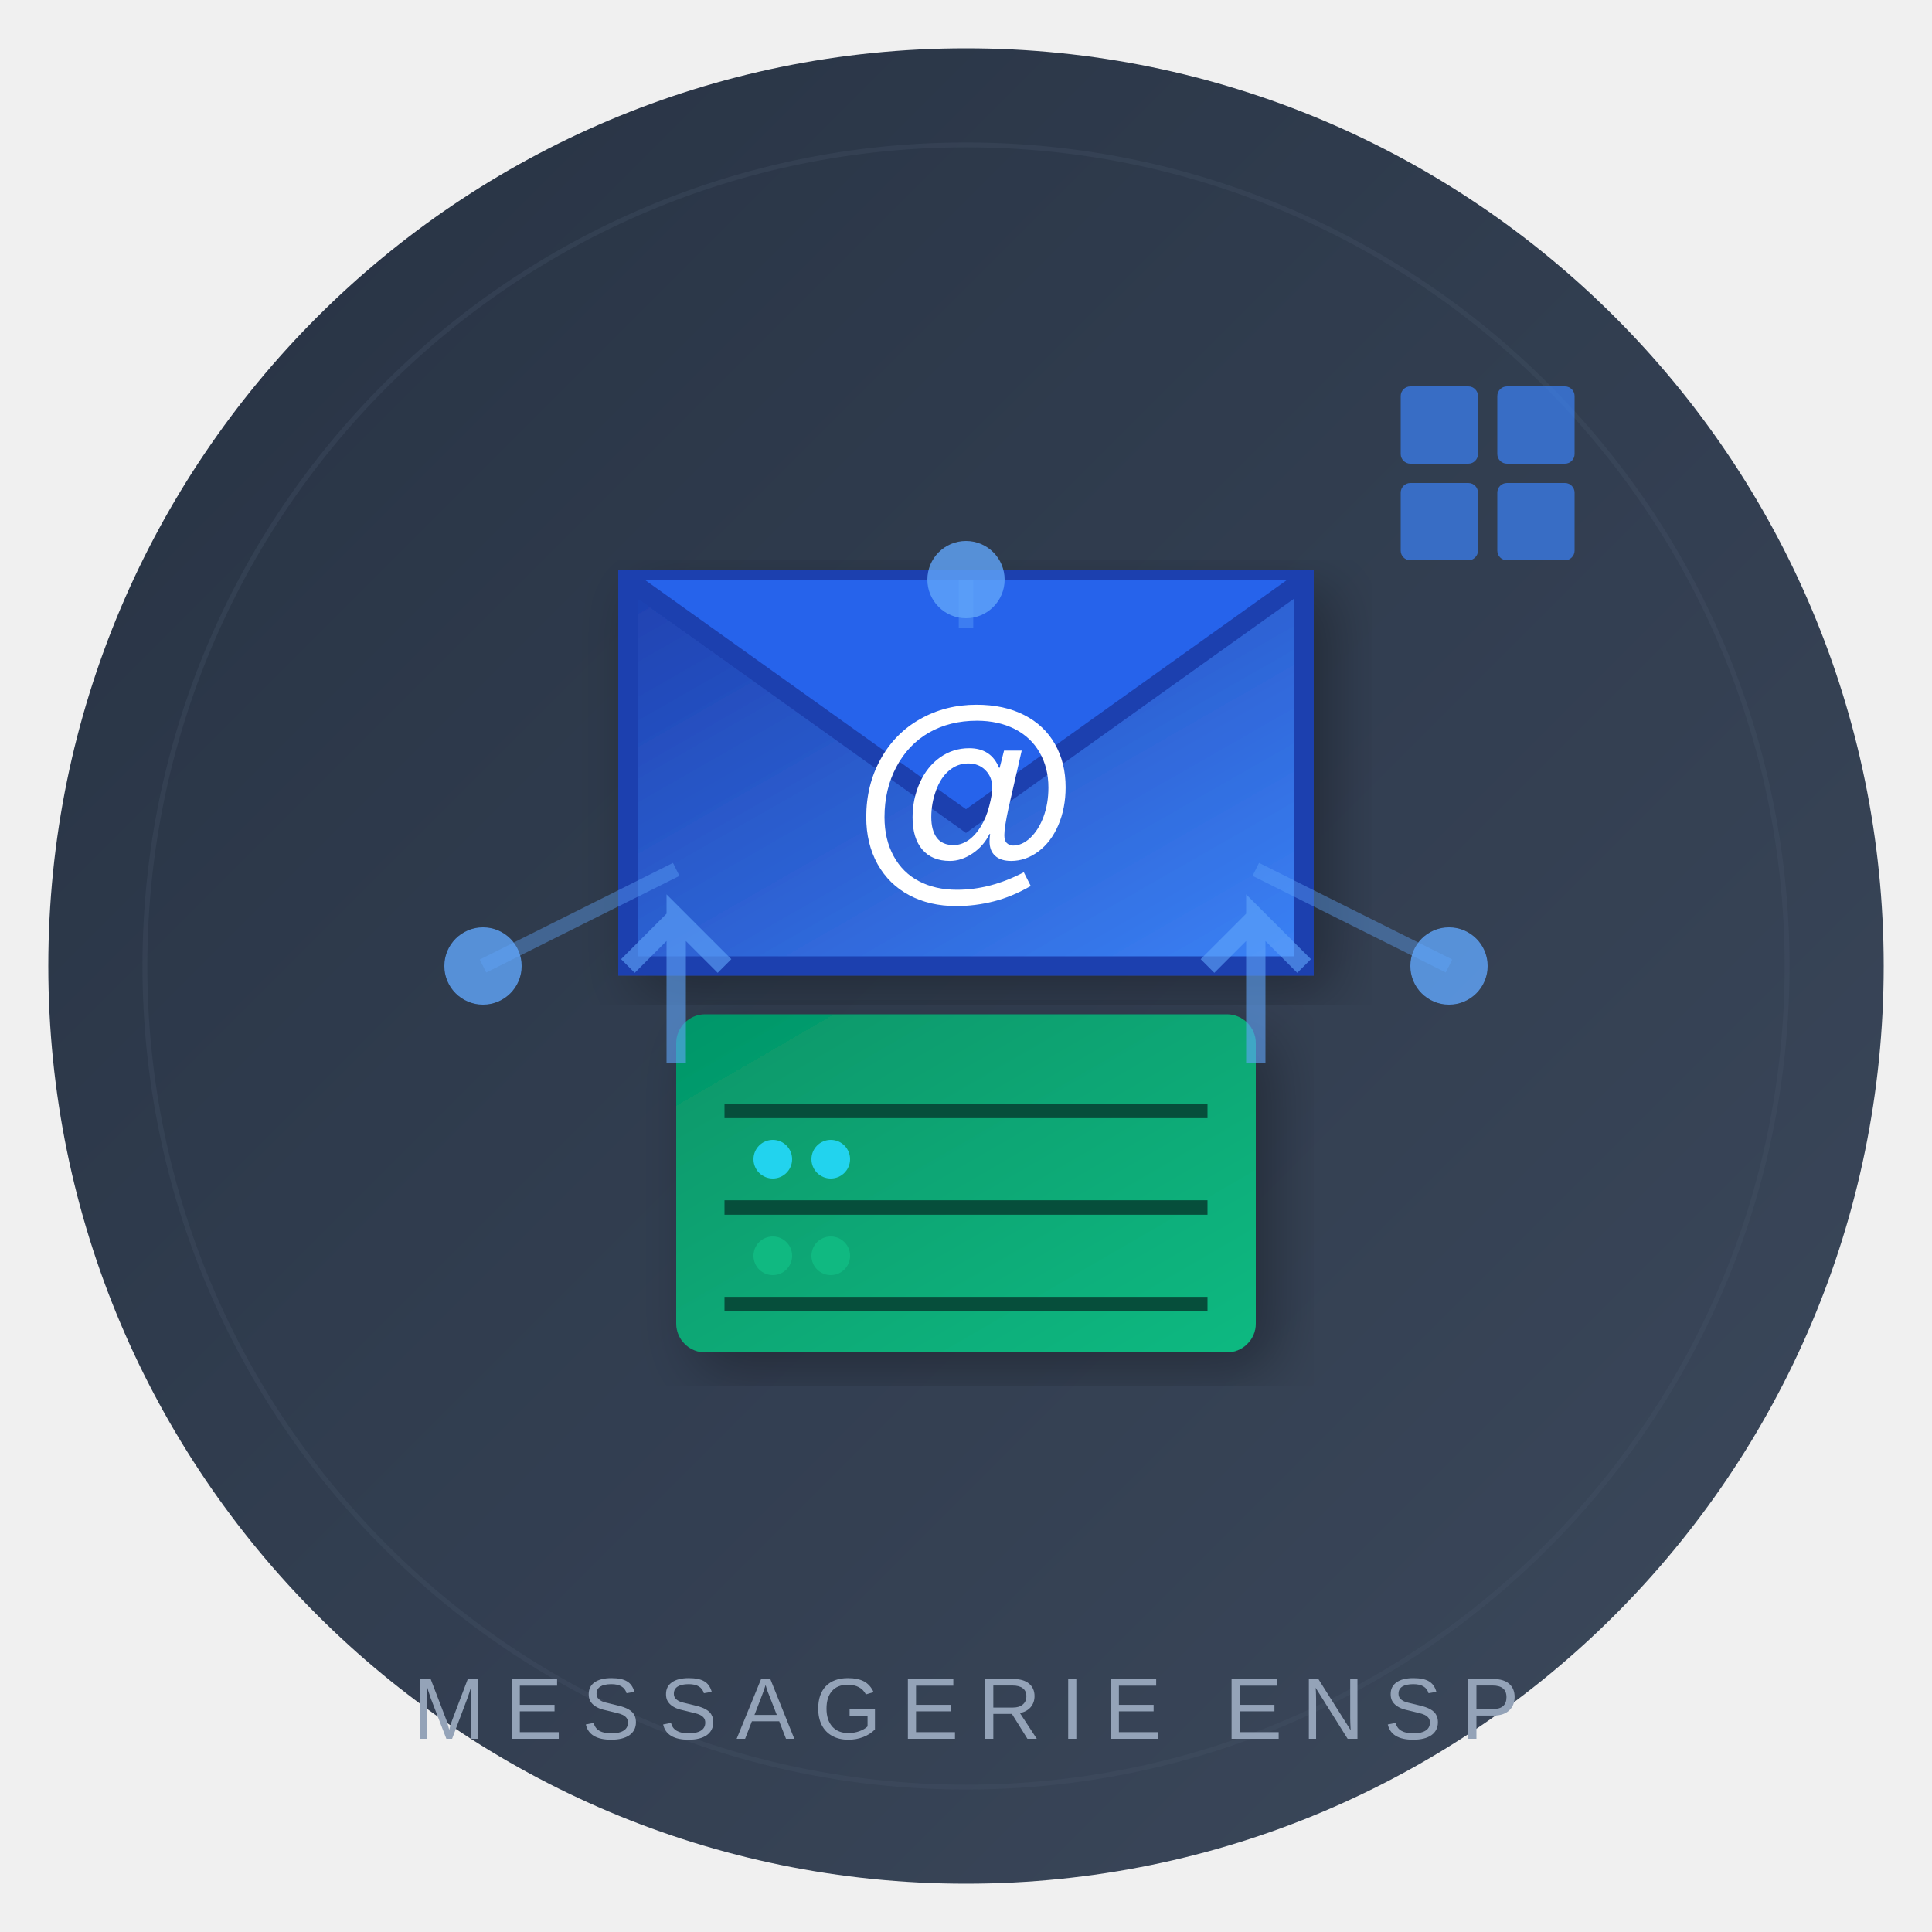
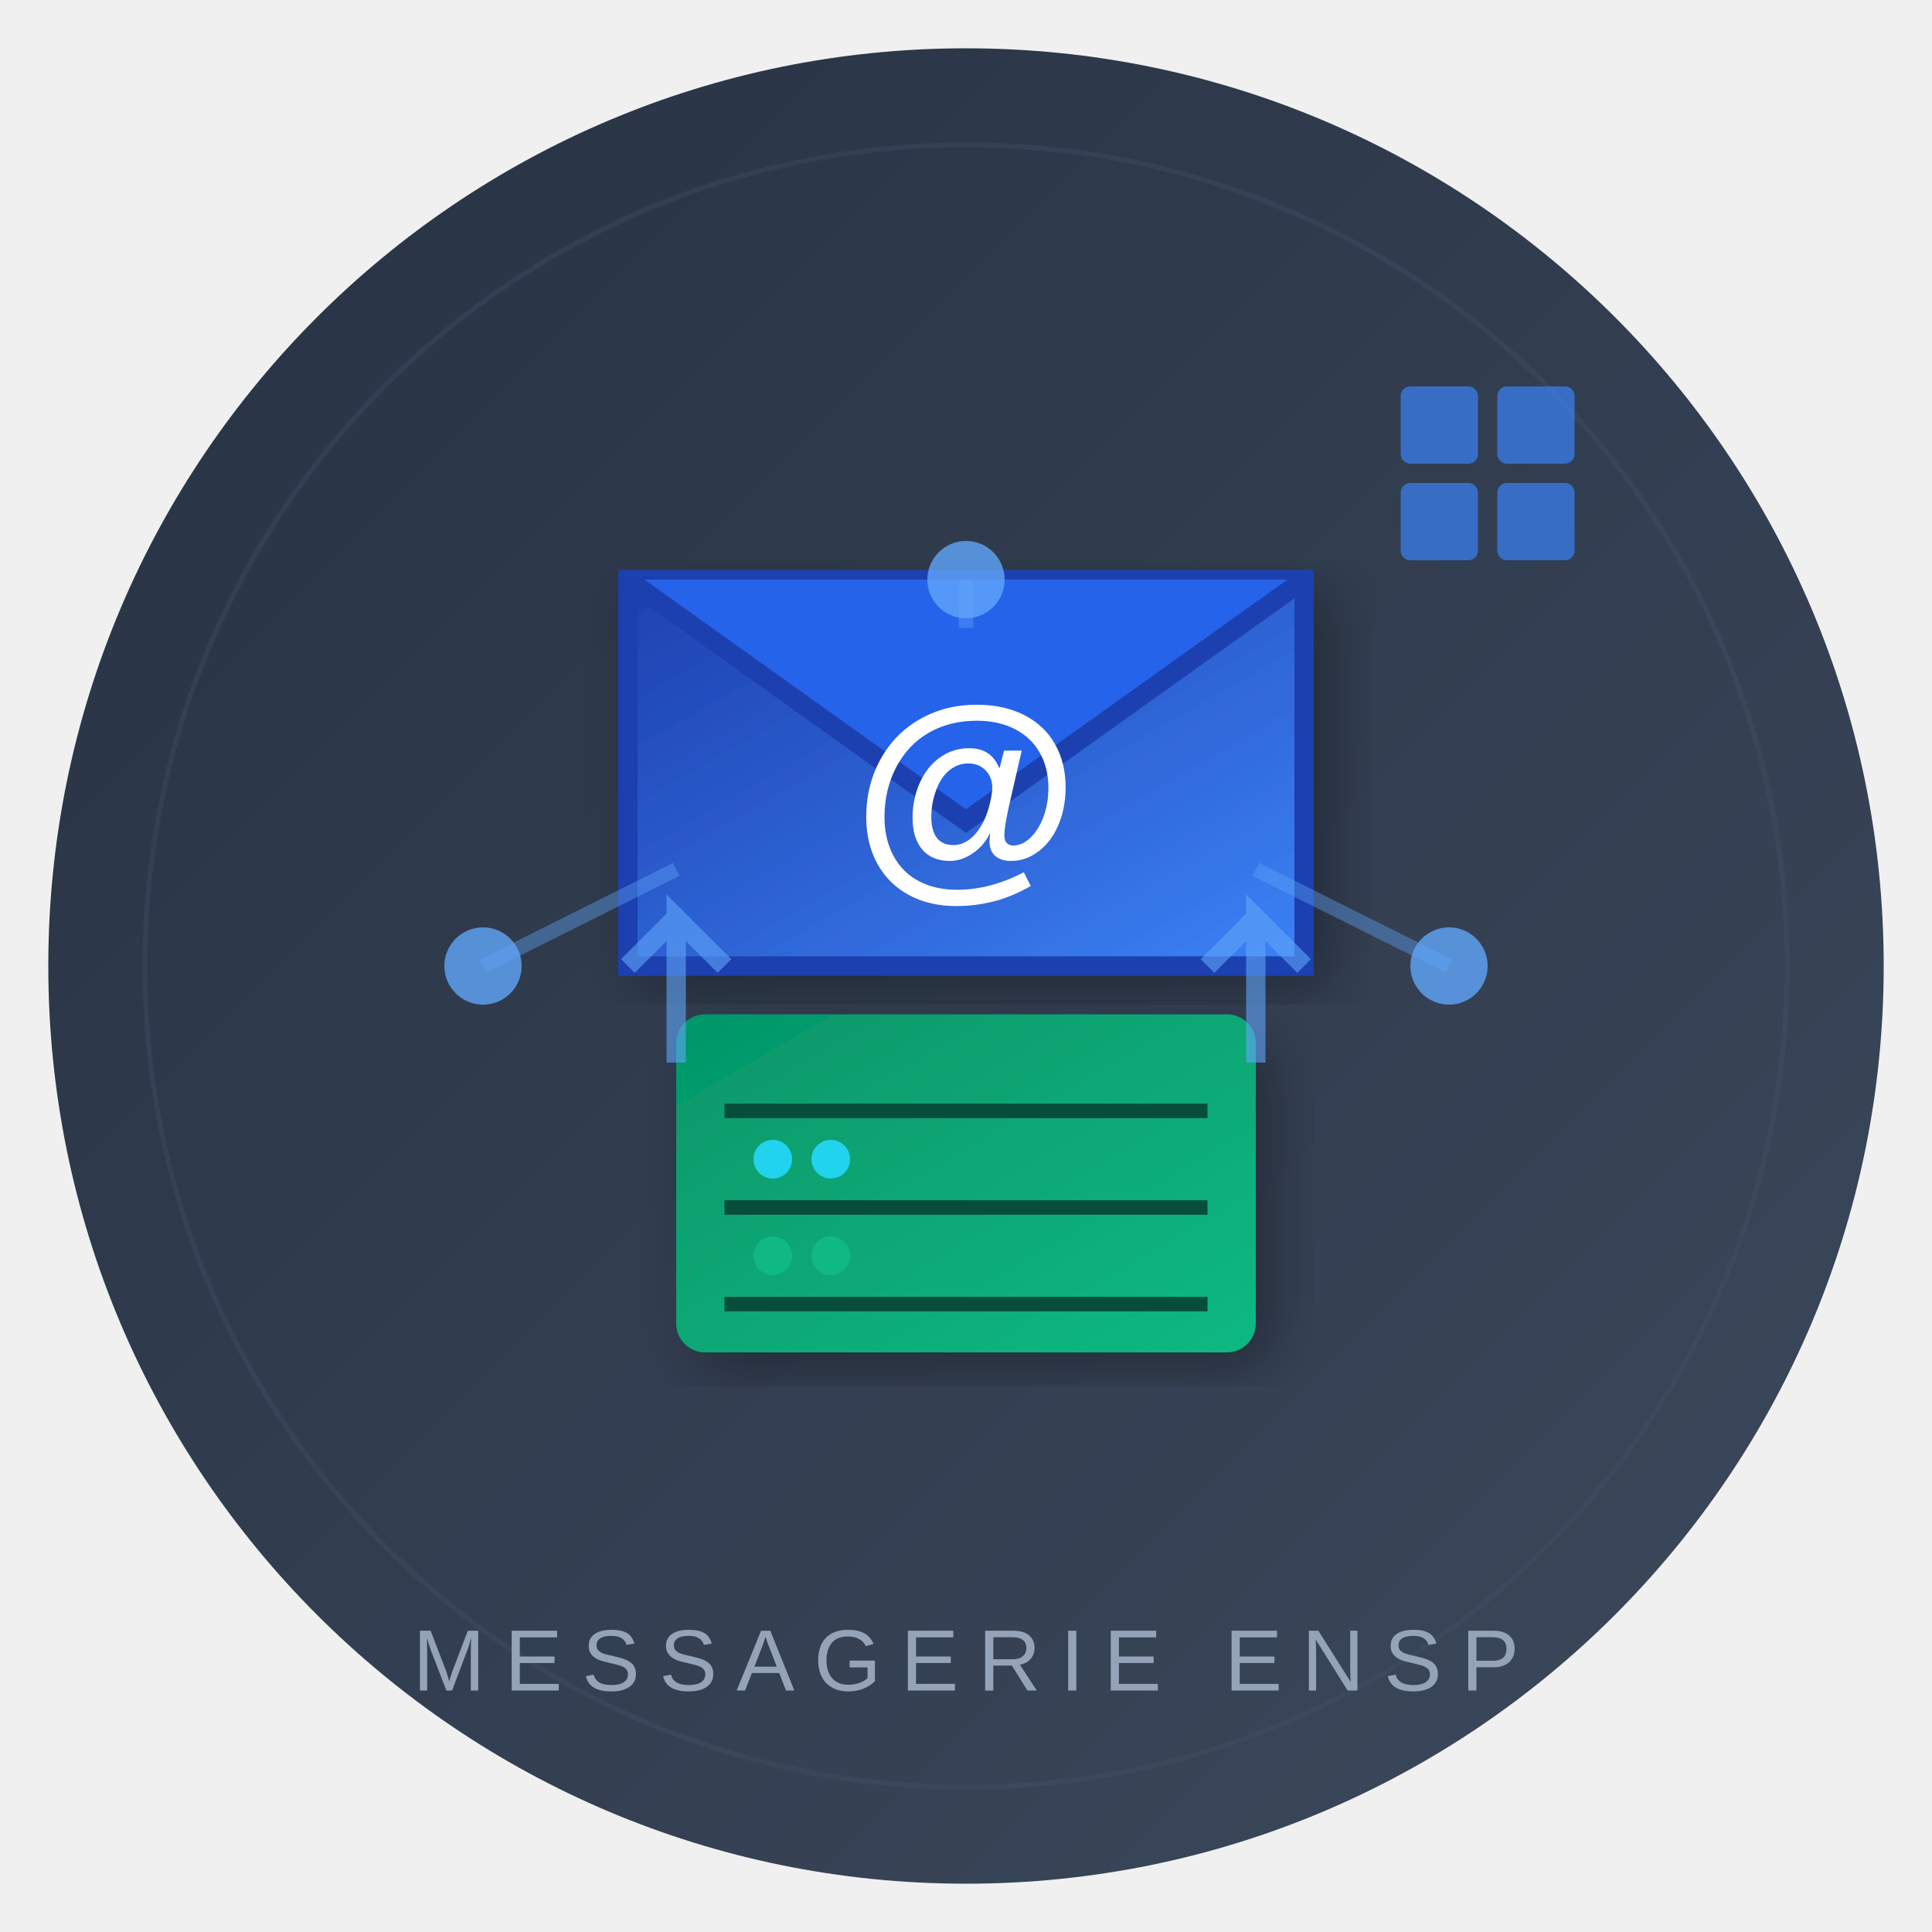
<svg xmlns="http://www.w3.org/2000/svg" viewBox="0 0 200 200">
  <defs>
    <linearGradient id="envelopeGradient" x1="0%" y1="0%" x2="100%" y2="100%">
      <stop offset="0%" style="stop-color:#1e40af;stop-opacity:1" />
      <stop offset="100%" style="stop-color:#3b82f6;stop-opacity:1" />
    </linearGradient>
    <linearGradient id="serverGradient" x1="0%" y1="0%" x2="100%" y2="100%">
      <stop offset="0%" style="stop-color:#059669;stop-opacity:1" />
      <stop offset="100%" style="stop-color:#10b981;stop-opacity:1" />
    </linearGradient>
    <linearGradient id="bgCircle" x1="0%" y1="0%" x2="100%" y2="100%">
      <stop offset="0%" style="stop-color:#1e293b;stop-opacity:1" />
      <stop offset="100%" style="stop-color:#334155;stop-opacity:1" />
    </linearGradient>
    <filter id="shadow">
      <feGaussianBlur in="SourceAlpha" stdDeviation="3" />
      <feOffset dx="2" dy="2" result="offsetblur" />
      <feComponentTransfer>
        <feFuncA type="linear" slope="0.3" />
      </feComponentTransfer>
      <feMerge>
        <feMergeNode />
        <feMergeNode in="SourceGraphic" />
      </feMerge>
    </filter>
  </defs>
  <circle cx="100" cy="100" r="95" fill="url(#bgCircle)" opacity="0.95" />
  <g transform="translate(100, 130)">
    <rect x="-30" y="-25" width="60" height="35" rx="3" fill="url(#serverGradient)" filter="url(#shadow)" />
    <line x1="-25" y1="-15" x2="25" y2="-15" stroke="#064e3b" stroke-width="1.5" />
    <line x1="-25" y1="-5" x2="25" y2="-5" stroke="#064e3b" stroke-width="1.5" />
    <line x1="-25" y1="5" x2="25" y2="5" stroke="#064e3b" stroke-width="1.5" />
    <circle cx="-20" cy="-10" r="2" fill="#22d3ee" />
    <circle cx="-14" cy="-10" r="2" fill="#22d3ee" />
    <circle cx="-20" cy="0" r="2" fill="#10b981" />
    <circle cx="-14" cy="0" r="2" fill="#10b981" />
  </g>
  <g transform="translate(100, 80)" filter="url(#shadow)">
    <path d="M -35,-20 L -35,20 L 35,20 L 35,-20 Z" fill="url(#envelopeGradient)" stroke="#1e40af" stroke-width="2" />
    <path d="M -35,-20 L 0,5 L 35,-20" fill="#2563eb" stroke="#1e40af" stroke-width="2" />
    <text x="0" y="10" font-family="Arial, sans-serif" font-size="24" font-weight="bold" fill="#ffffff" text-anchor="middle">@</text>
  </g>
  <g opacity="0.6">
    <path d="M 70,110 L 70,95 L 75,100 L 70,95 L 65,100" stroke="#60a5fa" stroke-width="2" fill="none" />
    <path d="M 130,110 L 130,95 L 135,100 L 130,95 L 125,100" stroke="#60a5fa" stroke-width="2" fill="none" />
  </g>
  <circle cx="50" cy="100" r="4" fill="#60a5fa" opacity="0.8" />
  <circle cx="150" cy="100" r="4" fill="#60a5fa" opacity="0.8" />
  <circle cx="100" cy="60" r="4" fill="#60a5fa" opacity="0.8" />
  <line x1="50" y1="100" x2="70" y2="90" stroke="#60a5fa" stroke-width="1.5" opacity="0.4" />
  <line x1="150" y1="100" x2="130" y2="90" stroke="#60a5fa" stroke-width="1.5" opacity="0.4" />
  <line x1="100" y1="60" x2="100" y2="65" stroke="#60a5fa" stroke-width="1.5" opacity="0.4" />
  <circle cx="100" cy="100" r="85" fill="none" stroke="#475569" stroke-width="0.5" opacity="0.3" />
  <g transform="translate(145, 40)" opacity="0.7">
    <rect x="0" y="0" width="8" height="8" fill="#3b82f6" rx="1" />
    <rect x="10" y="0" width="8" height="8" fill="#3b82f6" rx="1" />
    <rect x="0" y="10" width="8" height="8" fill="#3b82f6" rx="1" />
    <rect x="10" y="10" width="8" height="8" fill="#3b82f6" rx="1" />
  </g>
-   <text x="100" y="180" font-family="Arial, sans-serif" font-size="9" font-weight="300" fill="#94a3b8" text-anchor="middle" letter-spacing="2">
+   <text x="100" y="175" font-family="Arial, sans-serif" font-size="9" font-weight="300" fill="#94a3b8" text-anchor="middle" letter-spacing="2">
    MESSAGERIE ENSP
  </text>
</svg>
